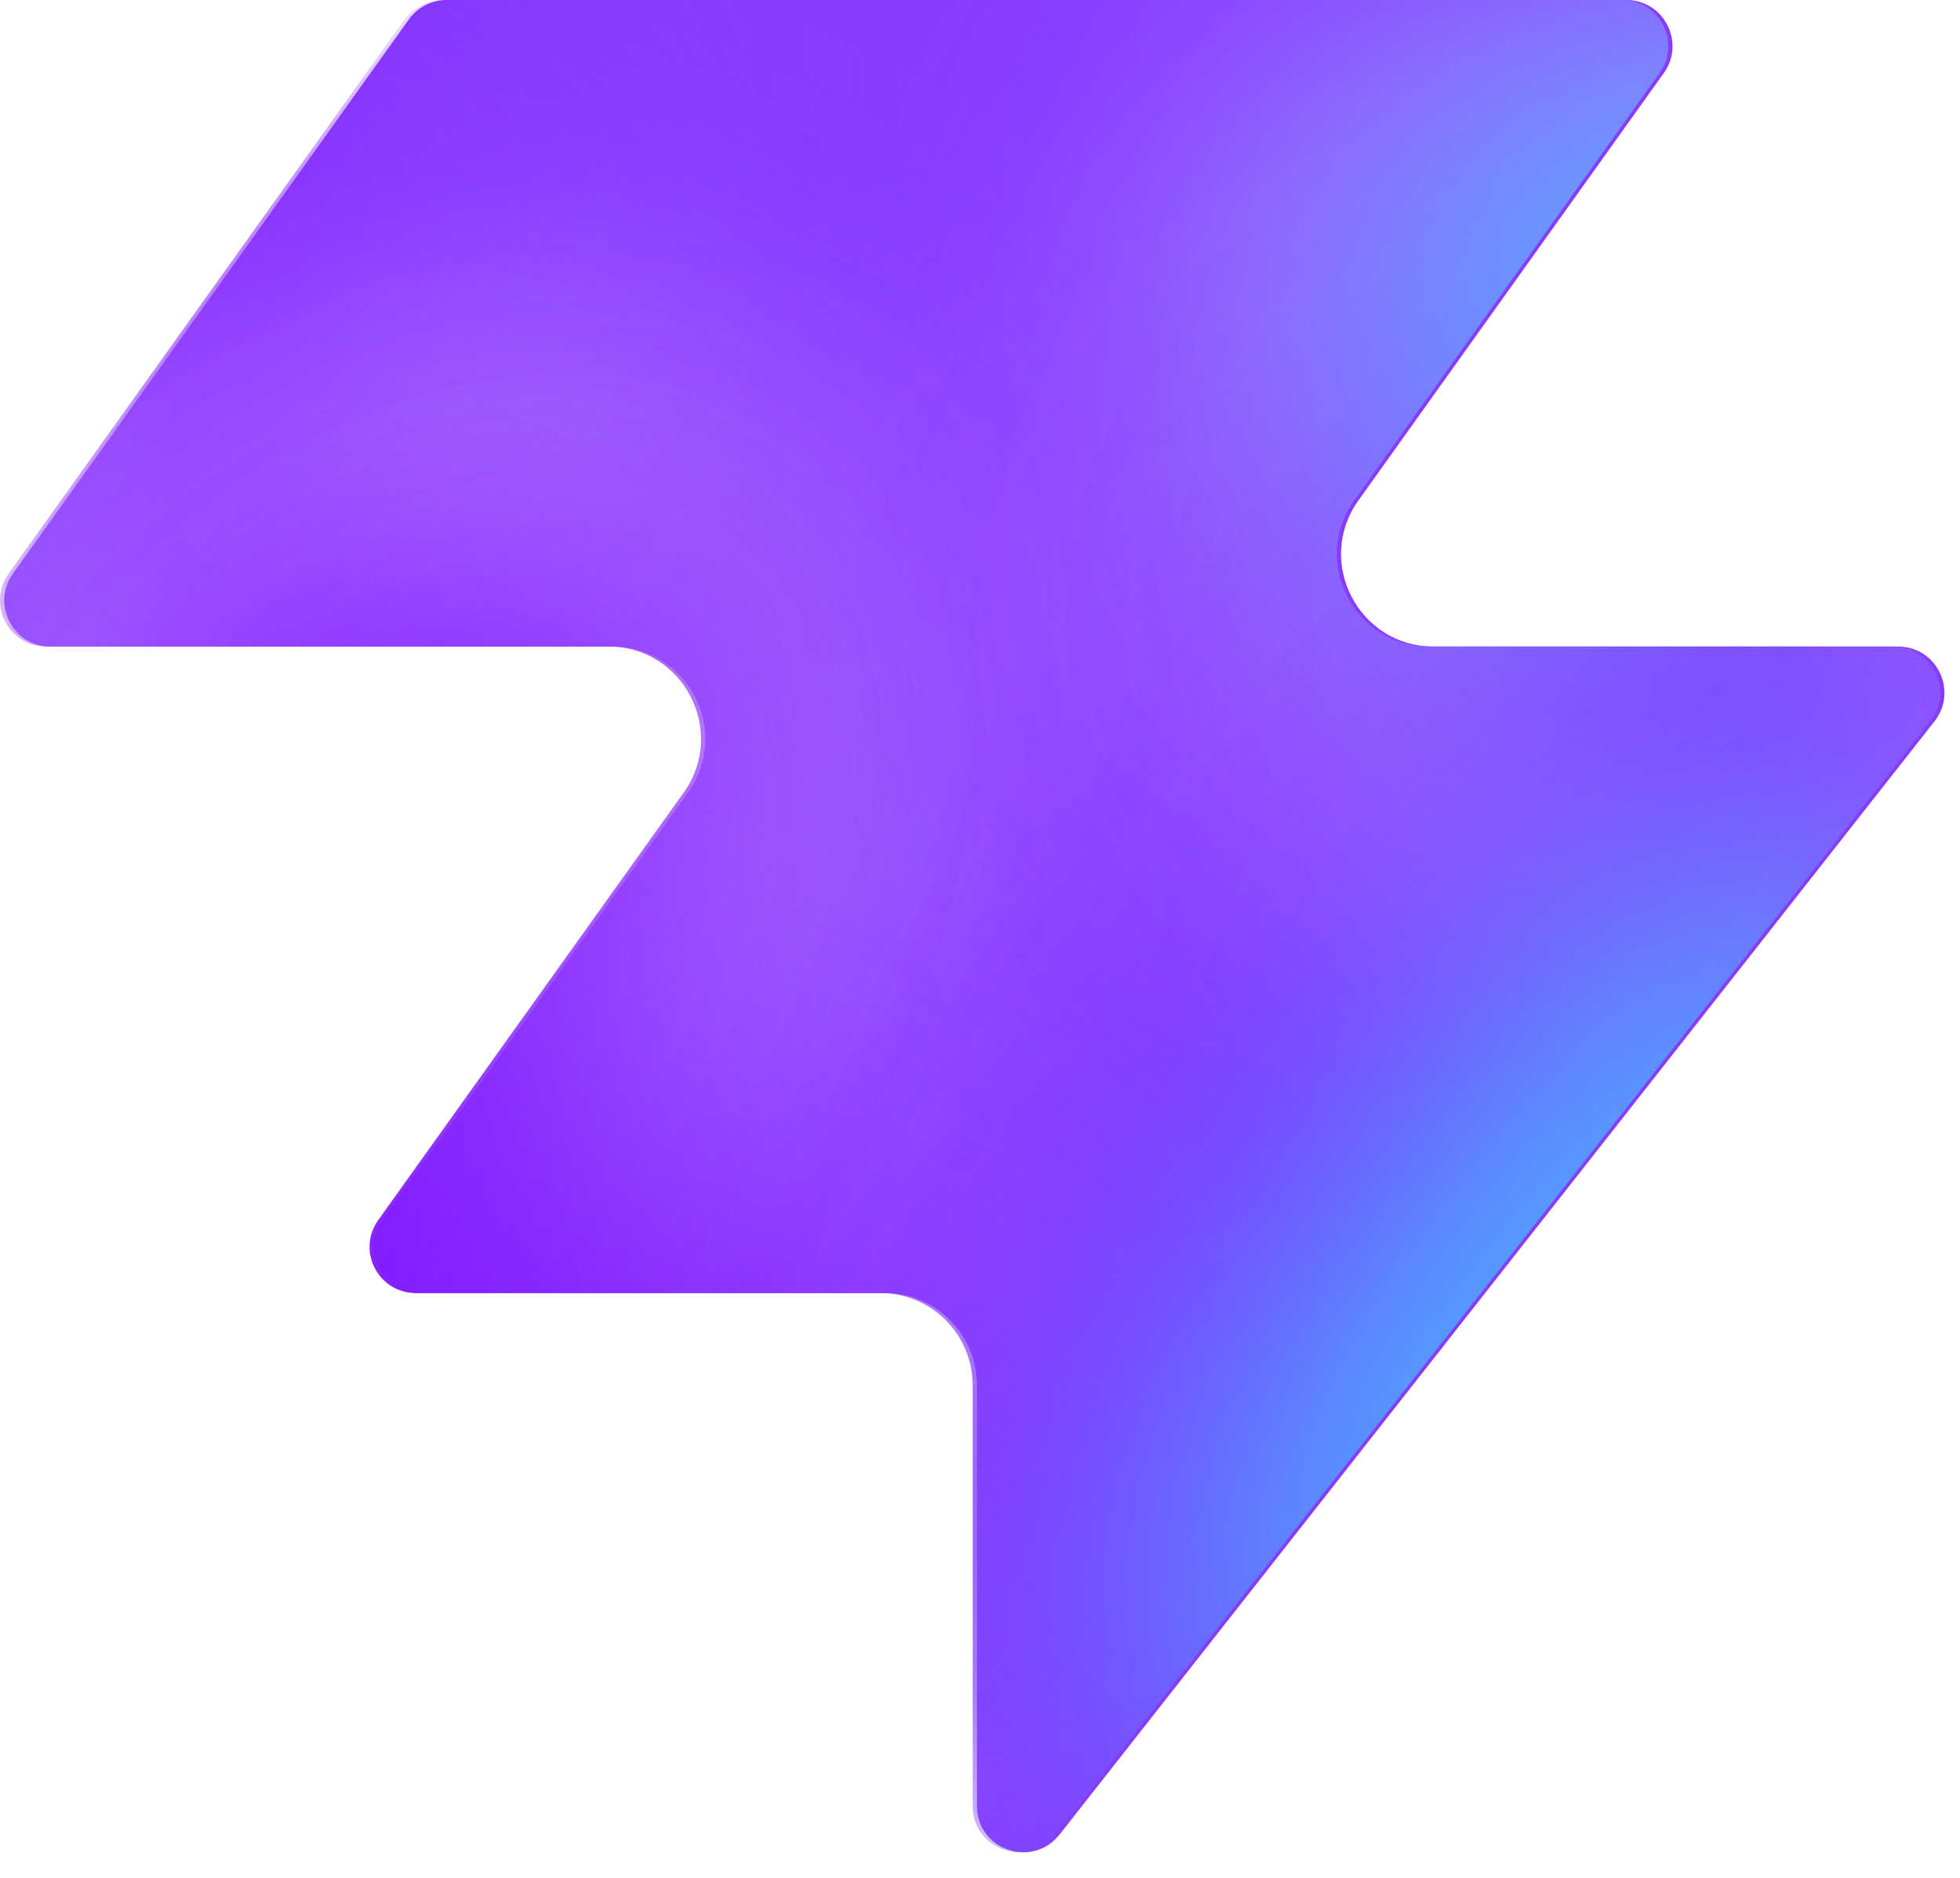
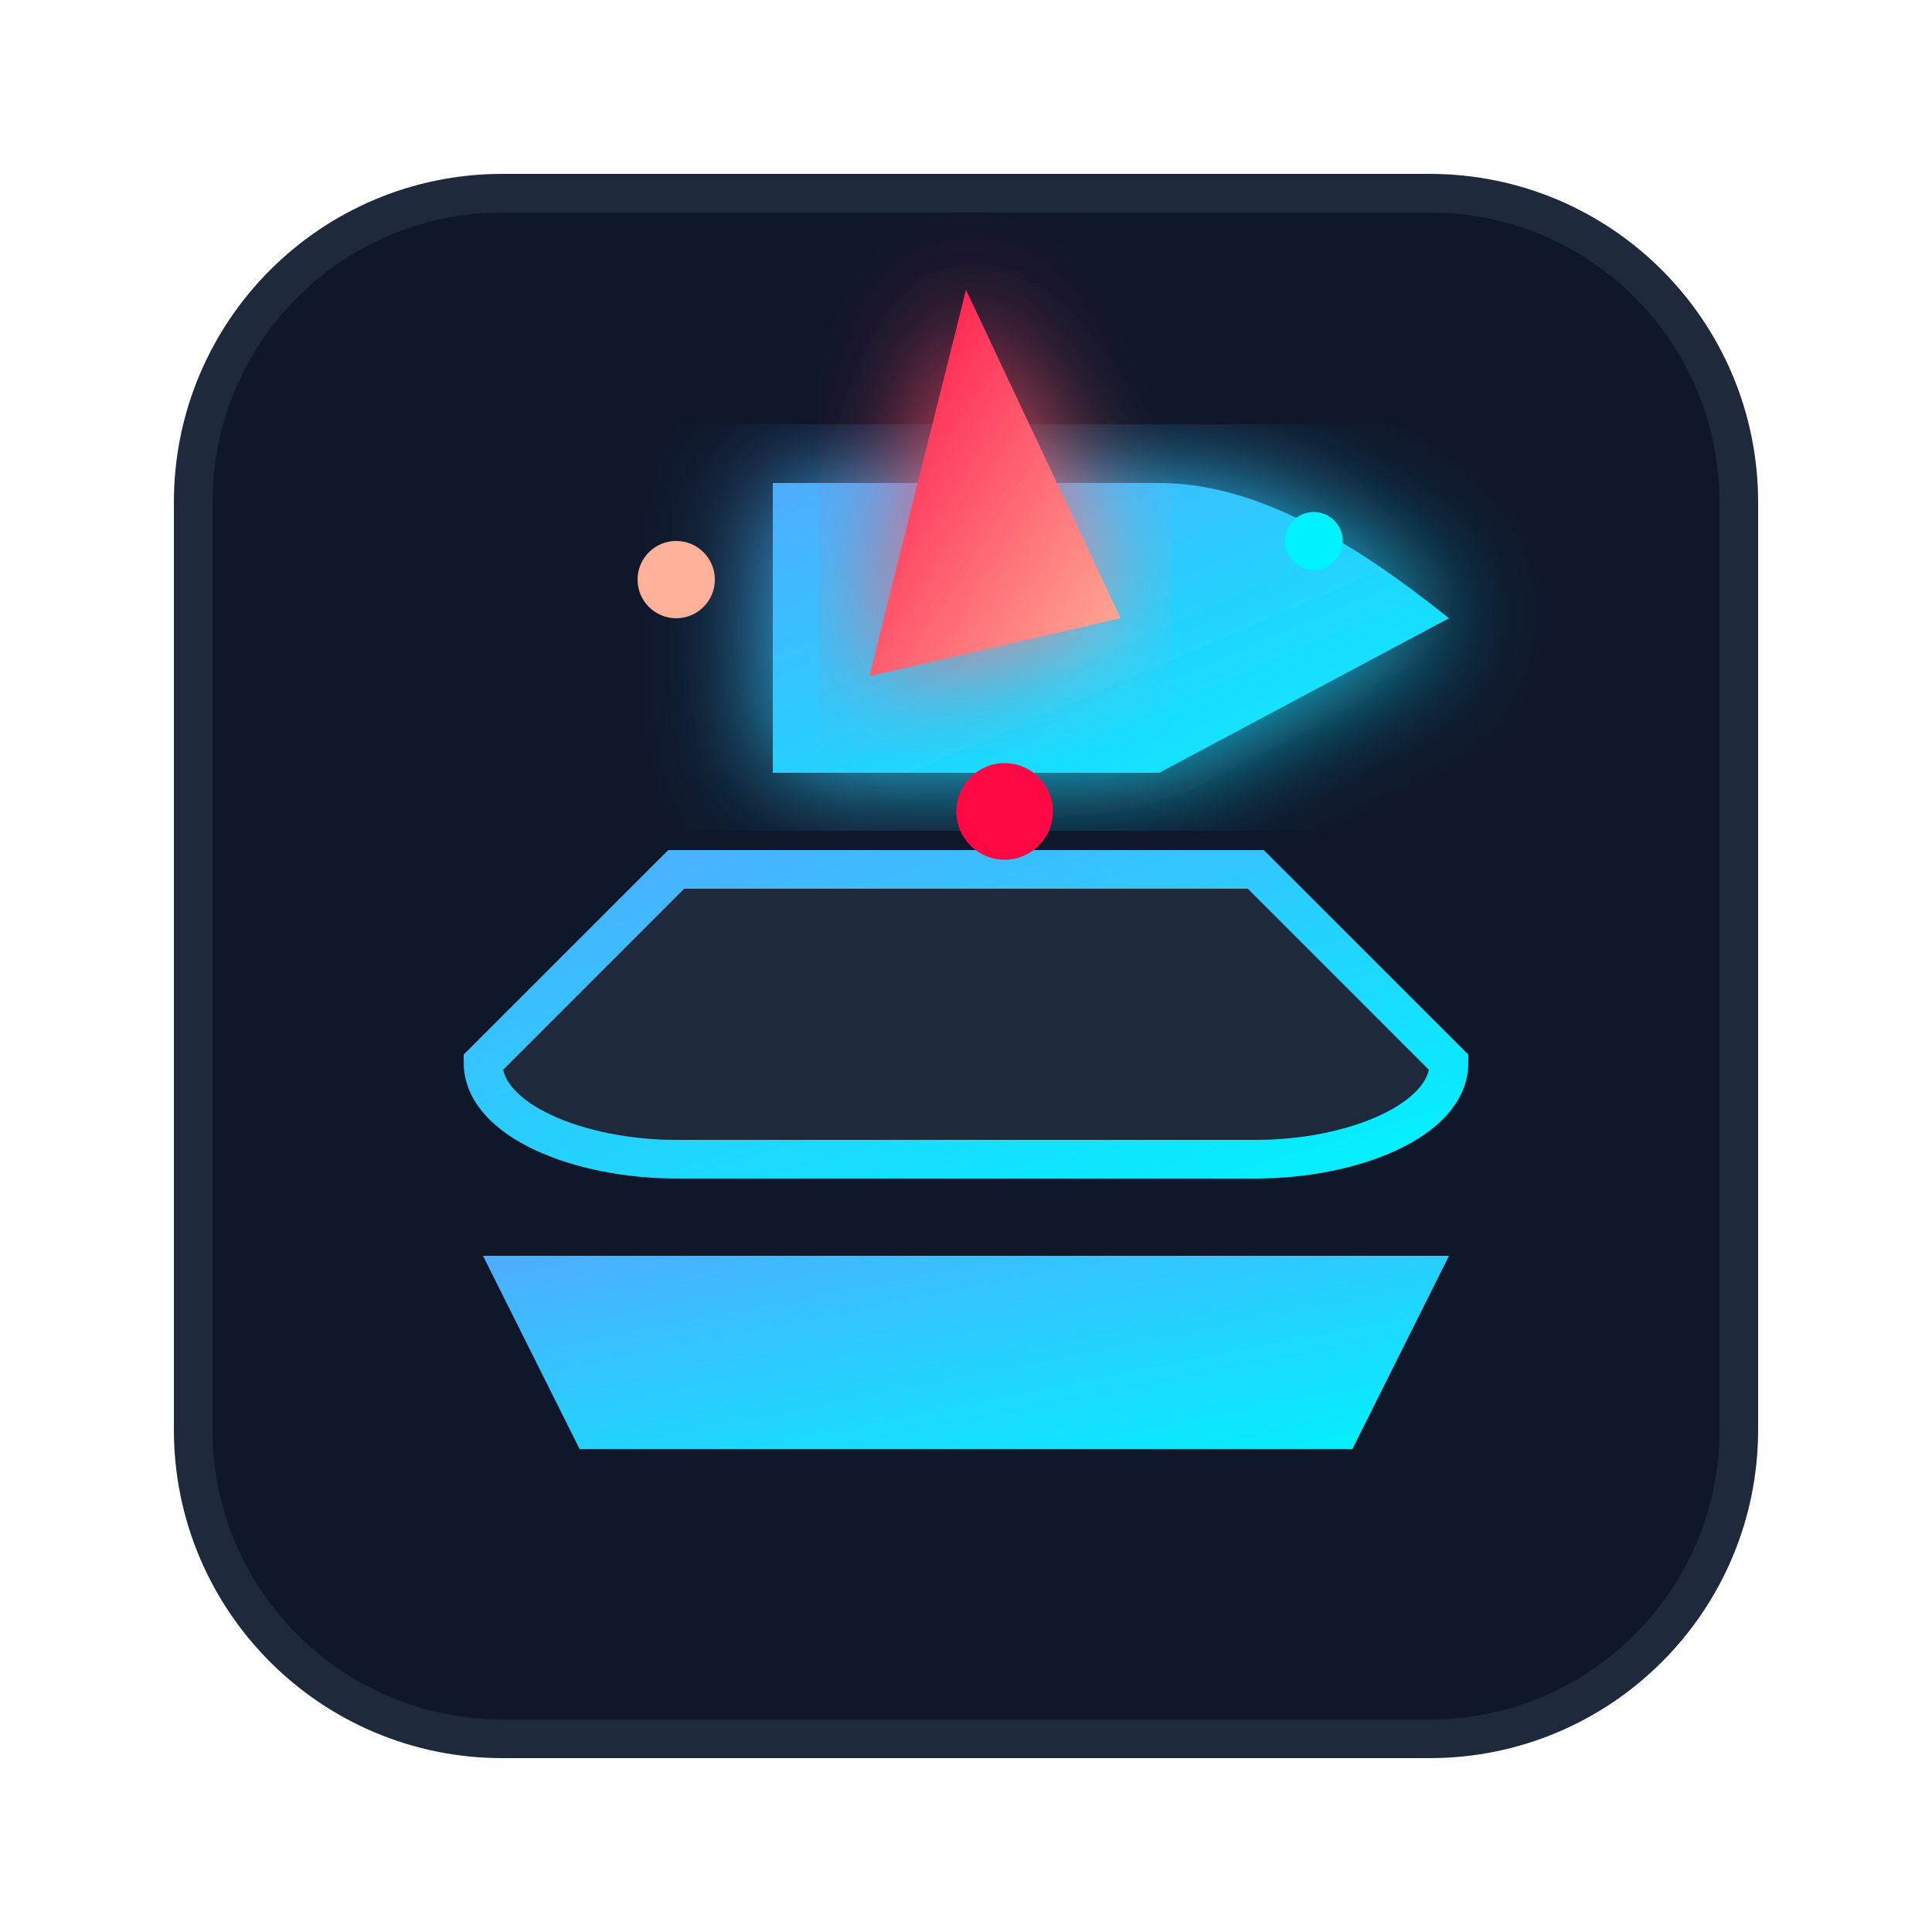
- <svg xmlns="http://www.w3.org/2000/svg" width="48" height="46" fill="none" viewBox="0 0 48 46">
-   <path fill="#863bff" d="M25.946 44.938c-.664.845-2.021.375-2.021-.698V33.937a2.26 2.26 0 0 0-2.262-2.262H10.287c-.92 0-1.456-1.04-.92-1.788l7.48-10.471c1.07-1.497 0-3.578-1.842-3.578H1.237c-.92 0-1.456-1.04-.92-1.788L10.013.474c.214-.297.556-.474.92-.474h28.894c.92 0 1.456 1.04.92 1.788l-7.48 10.471c-1.07 1.498 0 3.579 1.842 3.579h11.377c.943 0 1.473 1.088.89 1.83L25.947 44.94z" style="fill:#863bff;fill:color(display-p3 .525 .23 1);fill-opacity:1" />
-   <mask id="a" width="48" height="46" x="0" y="0" maskUnits="userSpaceOnUse" style="mask-type:alpha">
-     <path fill="#000" d="M25.842 44.938c-.664.844-2.021.375-2.021-.698V33.937a2.26 2.26 0 0 0-2.262-2.262H10.183c-.92 0-1.456-1.04-.92-1.788l7.48-10.471c1.07-1.498 0-3.579-1.842-3.579H1.133c-.92 0-1.456-1.04-.92-1.787L9.91.473c.214-.297.556-.474.92-.474h28.894c.92 0 1.456 1.04.92 1.788l-7.48 10.471c-1.07 1.498 0 3.578 1.842 3.578h11.377c.943 0 1.473 1.088.89 1.832L25.843 44.94z" style="fill:#000;fill-opacity:1" />
-   </mask>
-   <g mask="url(#a)">
-     <g filter="url(#b)">
-       <ellipse cx="5.508" cy="14.704" fill="#ede6ff" rx="5.508" ry="14.704" style="fill:#ede6ff;fill:color(display-p3 .927 .903 1);fill-opacity:1" transform="matrix(.00324 1 1 -.00324 -4.47 31.516)" />
-     </g>
-     <g filter="url(#c)">
-       <ellipse cx="10.399" cy="29.851" fill="#ede6ff" rx="10.399" ry="29.851" style="fill:#ede6ff;fill:color(display-p3 .927 .903 1);fill-opacity:1" transform="matrix(.00324 1 1 -.00324 -39.328 7.883)" />
-     </g>
-     <g filter="url(#d)">
-       <ellipse cx="5.508" cy="30.487" fill="#7e14ff" rx="5.508" ry="30.487" style="fill:#7e14ff;fill:color(display-p3 .492 .077 1);fill-opacity:1" transform="rotate(89.814 -25.913 -14.639)scale(1 -1)" />
-     </g>
-     <g filter="url(#e)">
-       <ellipse cx="5.508" cy="30.599" fill="#7e14ff" rx="5.508" ry="30.599" style="fill:#7e14ff;fill:color(display-p3 .492 .077 1);fill-opacity:1" transform="rotate(89.814 -32.644 -3.334)scale(1 -1)" />
-     </g>
-     <g filter="url(#f)">
-       <ellipse cx="5.508" cy="30.599" fill="#7e14ff" rx="5.508" ry="30.599" style="fill:#7e14ff;fill:color(display-p3 .492 .077 1);fill-opacity:1" transform="matrix(.00324 1 1 -.00324 -34.34 30.47)" />
-     </g>
-     <g filter="url(#g)">
-       <ellipse cx="14.072" cy="22.078" fill="#ede6ff" rx="14.072" ry="22.078" style="fill:#ede6ff;fill:color(display-p3 .927 .903 1);fill-opacity:1" transform="rotate(93.35 24.506 48.493)scale(-1 1)" />
-     </g>
-     <g filter="url(#h)">
-       <ellipse cx="3.47" cy="21.501" fill="#7e14ff" rx="3.47" ry="21.501" style="fill:#7e14ff;fill:color(display-p3 .492 .077 1);fill-opacity:1" transform="rotate(89.009 28.708 47.59)scale(-1 1)" />
-     </g>
-     <g filter="url(#i)">
-       <ellipse cx="3.47" cy="21.501" fill="#7e14ff" rx="3.47" ry="21.501" style="fill:#7e14ff;fill:color(display-p3 .492 .077 1);fill-opacity:1" transform="rotate(89.009 28.708 47.59)scale(-1 1)" />
-     </g>
-     <g filter="url(#j)">
-       <ellipse cx=".387" cy="8.972" fill="#7e14ff" rx="4.407" ry="29.108" style="fill:#7e14ff;fill:color(display-p3 .492 .077 1);fill-opacity:1" transform="rotate(39.51 .387 8.972)" />
-     </g>
-     <g filter="url(#k)">
-       <ellipse cx="47.523" cy="-6.092" fill="#7e14ff" rx="4.407" ry="29.108" style="fill:#7e14ff;fill:color(display-p3 .492 .077 1);fill-opacity:1" transform="rotate(37.892 47.523 -6.092)" />
-     </g>
-     <g filter="url(#l)">
-       <ellipse cx="41.412" cy="6.333" fill="#47bfff" rx="5.971" ry="9.665" style="fill:#47bfff;fill:color(display-p3 .28 .748 1);fill-opacity:1" transform="rotate(37.892 41.412 6.333)" />
-     </g>
-     <g filter="url(#m)">
-       <ellipse cx="-1.879" cy="38.332" fill="#7e14ff" rx="4.407" ry="29.108" style="fill:#7e14ff;fill:color(display-p3 .492 .077 1);fill-opacity:1" transform="rotate(37.892 -1.88 38.332)" />
-     </g>
-     <g filter="url(#n)">
-       <ellipse cx="-1.879" cy="38.332" fill="#7e14ff" rx="4.407" ry="29.108" style="fill:#7e14ff;fill:color(display-p3 .492 .077 1);fill-opacity:1" transform="rotate(37.892 -1.88 38.332)" />
-     </g>
-     <g filter="url(#o)">
-       <ellipse cx="35.651" cy="29.907" fill="#7e14ff" rx="4.407" ry="29.108" style="fill:#7e14ff;fill:color(display-p3 .492 .077 1);fill-opacity:1" transform="rotate(37.892 35.651 29.907)" />
-     </g>
-     <g filter="url(#p)">
-       <ellipse cx="38.418" cy="32.4" fill="#47bfff" rx="5.971" ry="15.297" style="fill:#47bfff;fill:color(display-p3 .28 .748 1);fill-opacity:1" transform="rotate(37.892 38.418 32.4)" />
-     </g>
-   </g>
+ <svg xmlns="http://www.w3.org/2000/svg" viewBox="0 0 100 100" width="100%" height="100%">
  <defs>
-     <filter id="b" width="60.045" height="41.654" x="-19.77" y="16.149" color-interpolation-filters="sRGB" filterUnits="userSpaceOnUse">
-       <feFlood flood-opacity="0" result="BackgroundImageFix" />
-       <feBlend in="SourceGraphic" in2="BackgroundImageFix" result="shape" />
-       <feGaussianBlur result="effect1_foregroundBlur_2002_17158" stdDeviation="7.659" />
-     </filter>
-     <filter id="c" width="90.34" height="51.437" x="-54.613" y="-7.533" color-interpolation-filters="sRGB" filterUnits="userSpaceOnUse">
-       <feFlood flood-opacity="0" result="BackgroundImageFix" />
-       <feBlend in="SourceGraphic" in2="BackgroundImageFix" result="shape" />
-       <feGaussianBlur result="effect1_foregroundBlur_2002_17158" stdDeviation="7.659" />
-     </filter>
-     <filter id="d" width="79.355" height="29.4" x="-49.64" y="2.03" color-interpolation-filters="sRGB" filterUnits="userSpaceOnUse">
-       <feFlood flood-opacity="0" result="BackgroundImageFix" />
-       <feBlend in="SourceGraphic" in2="BackgroundImageFix" result="shape" />
-       <feGaussianBlur result="effect1_foregroundBlur_2002_17158" stdDeviation="4.596" />
-     </filter>
-     <filter id="e" width="79.579" height="29.4" x="-45.045" y="20.029" color-interpolation-filters="sRGB" filterUnits="userSpaceOnUse">
-       <feFlood flood-opacity="0" result="BackgroundImageFix" />
-       <feBlend in="SourceGraphic" in2="BackgroundImageFix" result="shape" />
-       <feGaussianBlur result="effect1_foregroundBlur_2002_17158" stdDeviation="4.596" />
-     </filter>
-     <filter id="f" width="79.579" height="29.4" x="-43.513" y="21.178" color-interpolation-filters="sRGB" filterUnits="userSpaceOnUse">
-       <feFlood flood-opacity="0" result="BackgroundImageFix" />
-       <feBlend in="SourceGraphic" in2="BackgroundImageFix" result="shape" />
-       <feGaussianBlur result="effect1_foregroundBlur_2002_17158" stdDeviation="4.596" />
-     </filter>
-     <filter id="g" width="74.749" height="58.852" x="15.756" y="-17.901" color-interpolation-filters="sRGB" filterUnits="userSpaceOnUse">
-       <feFlood flood-opacity="0" result="BackgroundImageFix" />
-       <feBlend in="SourceGraphic" in2="BackgroundImageFix" result="shape" />
-       <feGaussianBlur result="effect1_foregroundBlur_2002_17158" stdDeviation="7.659" />
-     </filter>
-     <filter id="h" width="61.377" height="25.362" x="23.548" y="2.284" color-interpolation-filters="sRGB" filterUnits="userSpaceOnUse">
-       <feFlood flood-opacity="0" result="BackgroundImageFix" />
-       <feBlend in="SourceGraphic" in2="BackgroundImageFix" result="shape" />
-       <feGaussianBlur result="effect1_foregroundBlur_2002_17158" stdDeviation="4.596" />
-     </filter>
-     <filter id="i" width="61.377" height="25.362" x="23.548" y="2.284" color-interpolation-filters="sRGB" filterUnits="userSpaceOnUse">
-       <feFlood flood-opacity="0" result="BackgroundImageFix" />
-       <feBlend in="SourceGraphic" in2="BackgroundImageFix" result="shape" />
-       <feGaussianBlur result="effect1_foregroundBlur_2002_17158" stdDeviation="4.596" />
-     </filter>
-     <filter id="j" width="56.045" height="63.649" x="-27.636" y="-22.853" color-interpolation-filters="sRGB" filterUnits="userSpaceOnUse">
-       <feFlood flood-opacity="0" result="BackgroundImageFix" />
-       <feBlend in="SourceGraphic" in2="BackgroundImageFix" result="shape" />
-       <feGaussianBlur result="effect1_foregroundBlur_2002_17158" stdDeviation="4.596" />
-     </filter>
-     <filter id="k" width="54.814" height="64.646" x="20.116" y="-38.415" color-interpolation-filters="sRGB" filterUnits="userSpaceOnUse">
-       <feFlood flood-opacity="0" result="BackgroundImageFix" />
-       <feBlend in="SourceGraphic" in2="BackgroundImageFix" result="shape" />
-       <feGaussianBlur result="effect1_foregroundBlur_2002_17158" stdDeviation="4.596" />
-     </filter>
-     <filter id="l" width="33.541" height="35.313" x="24.641" y="-11.323" color-interpolation-filters="sRGB" filterUnits="userSpaceOnUse">
-       <feFlood flood-opacity="0" result="BackgroundImageFix" />
-       <feBlend in="SourceGraphic" in2="BackgroundImageFix" result="shape" />
-       <feGaussianBlur result="effect1_foregroundBlur_2002_17158" stdDeviation="4.596" />
-     </filter>
-     <filter id="m" width="54.814" height="64.646" x="-29.286" y="6.009" color-interpolation-filters="sRGB" filterUnits="userSpaceOnUse">
-       <feFlood flood-opacity="0" result="BackgroundImageFix" />
-       <feBlend in="SourceGraphic" in2="BackgroundImageFix" result="shape" />
-       <feGaussianBlur result="effect1_foregroundBlur_2002_17158" stdDeviation="4.596" />
-     </filter>
-     <filter id="n" width="54.814" height="64.646" x="-29.286" y="6.009" color-interpolation-filters="sRGB" filterUnits="userSpaceOnUse">
-       <feFlood flood-opacity="0" result="BackgroundImageFix" />
-       <feBlend in="SourceGraphic" in2="BackgroundImageFix" result="shape" />
-       <feGaussianBlur result="effect1_foregroundBlur_2002_17158" stdDeviation="4.596" />
-     </filter>
-     <filter id="o" width="54.814" height="64.646" x="8.244" y="-2.416" color-interpolation-filters="sRGB" filterUnits="userSpaceOnUse">
-       <feFlood flood-opacity="0" result="BackgroundImageFix" />
-       <feBlend in="SourceGraphic" in2="BackgroundImageFix" result="shape" />
-       <feGaussianBlur result="effect1_foregroundBlur_2002_17158" stdDeviation="4.596" />
-     </filter>
-     <filter id="p" width="39.409" height="43.623" x="18.713" y="10.588" color-interpolation-filters="sRGB" filterUnits="userSpaceOnUse">
-       <feFlood flood-opacity="0" result="BackgroundImageFix" />
-       <feBlend in="SourceGraphic" in2="BackgroundImageFix" result="shape" />
-       <feGaussianBlur result="effect1_foregroundBlur_2002_17158" stdDeviation="4.596" />
+     <linearGradient id="forgeGrad" x1="0%" y1="0%" x2="100%" y2="100%">
+       <stop offset="0%" stop-color="#4facfe" />
+       <stop offset="100%" stop-color="#00f2fe" />
+     </linearGradient>
+     <linearGradient id="sparkGrad" x1="0%" y1="0%" x2="100%" y2="100%">
+       <stop offset="0%" stop-color="#ff0844" />
+       <stop offset="100%" stop-color="#ffb199" />
+     </linearGradient>
+     <filter id="glow" x="-20%" y="-20%" width="140%" height="140%">
+       <feGaussianBlur stdDeviation="3" result="blur" />
+       <feComposite in="SourceGraphic" in2="blur" operator="over" />
    </filter>
  </defs>
+   <rect x="10" y="10" width="80" height="80" rx="16" fill="#0F172A" stroke="#1E293B" stroke-width="2" />
+   <path d="M25,65 L75,65 L70,75 L30,75 Z" fill="url(#forgeGrad)" />
+   <path d="M35,45 L65,45 L75,55 C75,58 70,60 65,60 L35,60 C30,60 25,58 25,55 Z" fill="#1E293B" stroke="url(#forgeGrad)" stroke-width="2" />
+   <path d="M40,25 L60,25 C65,25 70,28 75,32 L60,40 L40,40 Z" fill="url(#forgeGrad)" filter="url(#glow)" />
+   <path d="M50,15 L58,32 L45,35 Z" fill="url(#sparkGrad)" filter="url(#glow)" />
+   <circle cx="35" cy="30" r="2" fill="#ffb199" />
+   <circle cx="68" cy="28" r="1.5" fill="#00f2fe" />
+   <circle cx="52" cy="42" r="2.5" fill="#ff0844" />
</svg>
